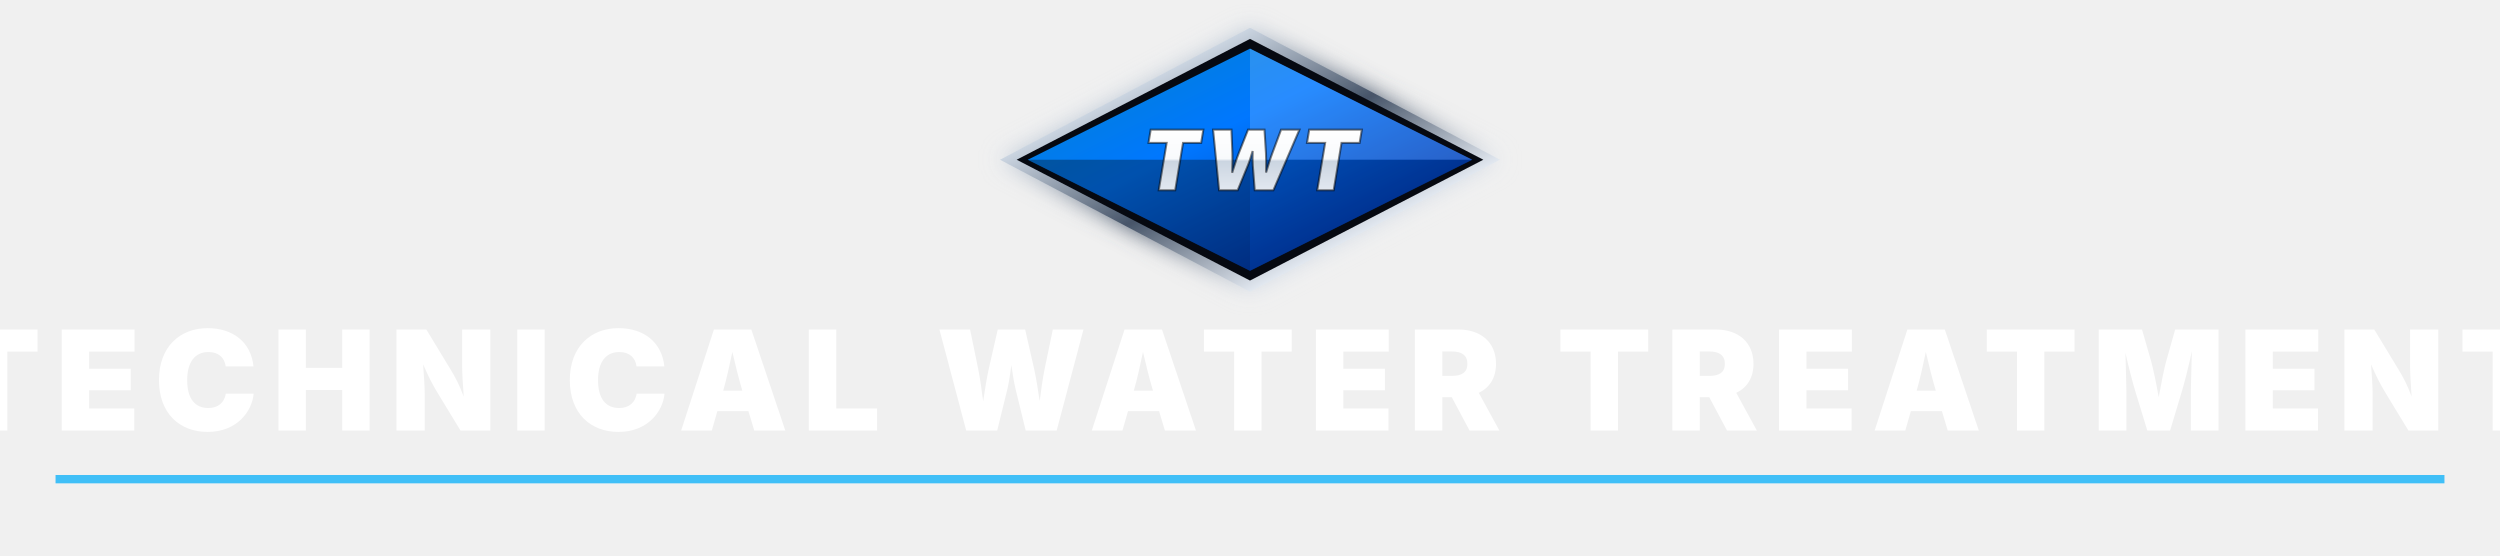
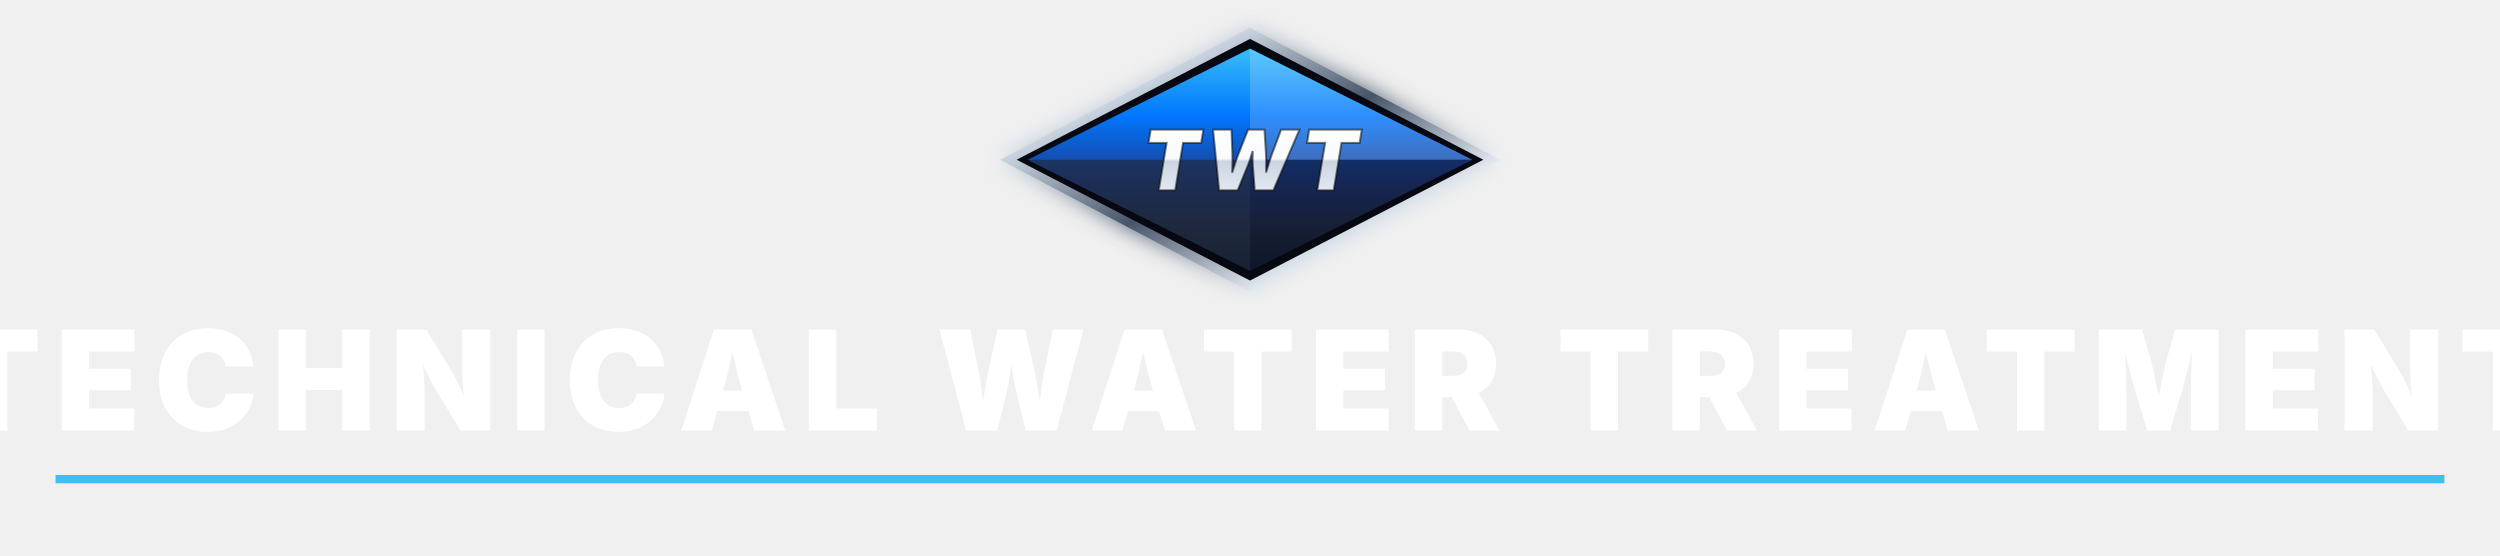
<svg xmlns="http://www.w3.org/2000/svg" viewBox="0 0 1800 400" width="100%" height="100%">
  <defs>
    <linearGradient id="diamondBorder" x1="0%" y1="0%" x2="100%" y2="100%">
      <stop offset="0%" stop-color="#ffffff" />
      <stop offset="25%" stop-color="#cbd5e1" />
      <stop offset="50%" stop-color="#475569" />
      <stop offset="75%" stop-color="#e2e8f0" />
      <stop offset="100%" stop-color="#334155" />
    </linearGradient>
-     <linearGradient id="diamondBg" x1="0%" y1="0%" x2="100%" y2="100%">
-       <stop offset="0%" stop-color="#0284c7" />
-       <stop offset="40%" stop-color="#0077ff" />
-       <stop offset="85%" stop-color="#0033aa" />
-       <stop offset="100%" stop-color="#060911" />
+     <linearGradient id="diamondBg" x1="0%" y1="0%" x2="0%" y2="100%">
+       <stop offset="0%" stop-color="#38bdf8" />
+       <stop offset="30%" stop-color="#0077ff" />
+       <stop offset="60%" stop-color="#1e3a8a" />
+       <stop offset="82%" stop-color="#1e293b" />
+       <stop offset="100%" stop-color="#0f172a" />
    </linearGradient>
    <linearGradient id="twtTextGrad" x1="0%" y1="0%" x2="0%" y2="100%">
      <stop offset="0%" stop-color="#ffffff" />
      <stop offset="48%" stop-color="#f8fafc" />
      <stop offset="52%" stop-color="#cbd5e1" />
      <stop offset="100%" stop-color="#e2e8f0" />
    </linearGradient>
    <filter id="glowEffect" x="-20%" y="-20%" width="140%" height="140%">
      <feGaussianBlur stdDeviation="8" result="blur" />
      <feComposite in="SourceGraphic" in2="blur" operator="over" />
    </filter>
  </defs>
  <g transform="translate(900, 115)" text-anchor="middle">
    <polygon points="0,-95 180,0 0,95 -180,0" fill="url(#diamondBorder)" filter="url(#glowEffect)" />
    <polygon points="0,-87 168,0 0,87 -168,0" fill="#060911" />
    <polygon points="0,-80 160,0 0,80 -160,0" fill="url(#diamondBg)" />
-     <polygon points="0,-80 160,0 0,0" fill="rgba(255, 255, 255, 0.16)" />
-     <polygon points="0,0 160,0 0,80" fill="rgba(0, 0, 0, 0.22)" />
-     <polygon points="-160,0 0,0 0,80" fill="rgba(0, 0, 0, 0.32)" />
+     <polygon points="0,-80 160,0 0,0" fill="rgba(255, 255, 255, 0.18)" />
+     <polygon points="0,0 160,0 0,80" fill="rgba(15, 23, 42, 0.55)" />
+     <polygon points="-160,0 0,0 0,80" fill="rgba(30, 41, 59, 0.65)" />
    <text x="0" y="22" font-family="'Outfit', 'Inter', -apple-system, sans-serif" font-weight="900" font-style="italic" font-size="60" fill="url(#twtTextGrad)" letter-spacing="4" stroke="rgba(0,0,0,0.5)" stroke-width="1.5">TWT</text>
  </g>
  <text x="900" y="310" text-anchor="middle" font-family="'Outfit', 'Candara', 'Inter', sans-serif" font-weight="900" font-size="100" fill="#FFFFFF" letter-spacing="10">TECHNICAL WATER TREATMENT</text>
  <line x1="40" y1="345" x2="1760" y2="345" stroke="#38bdf8" stroke-width="6" stroke-opacity="0.95" />
</svg>
